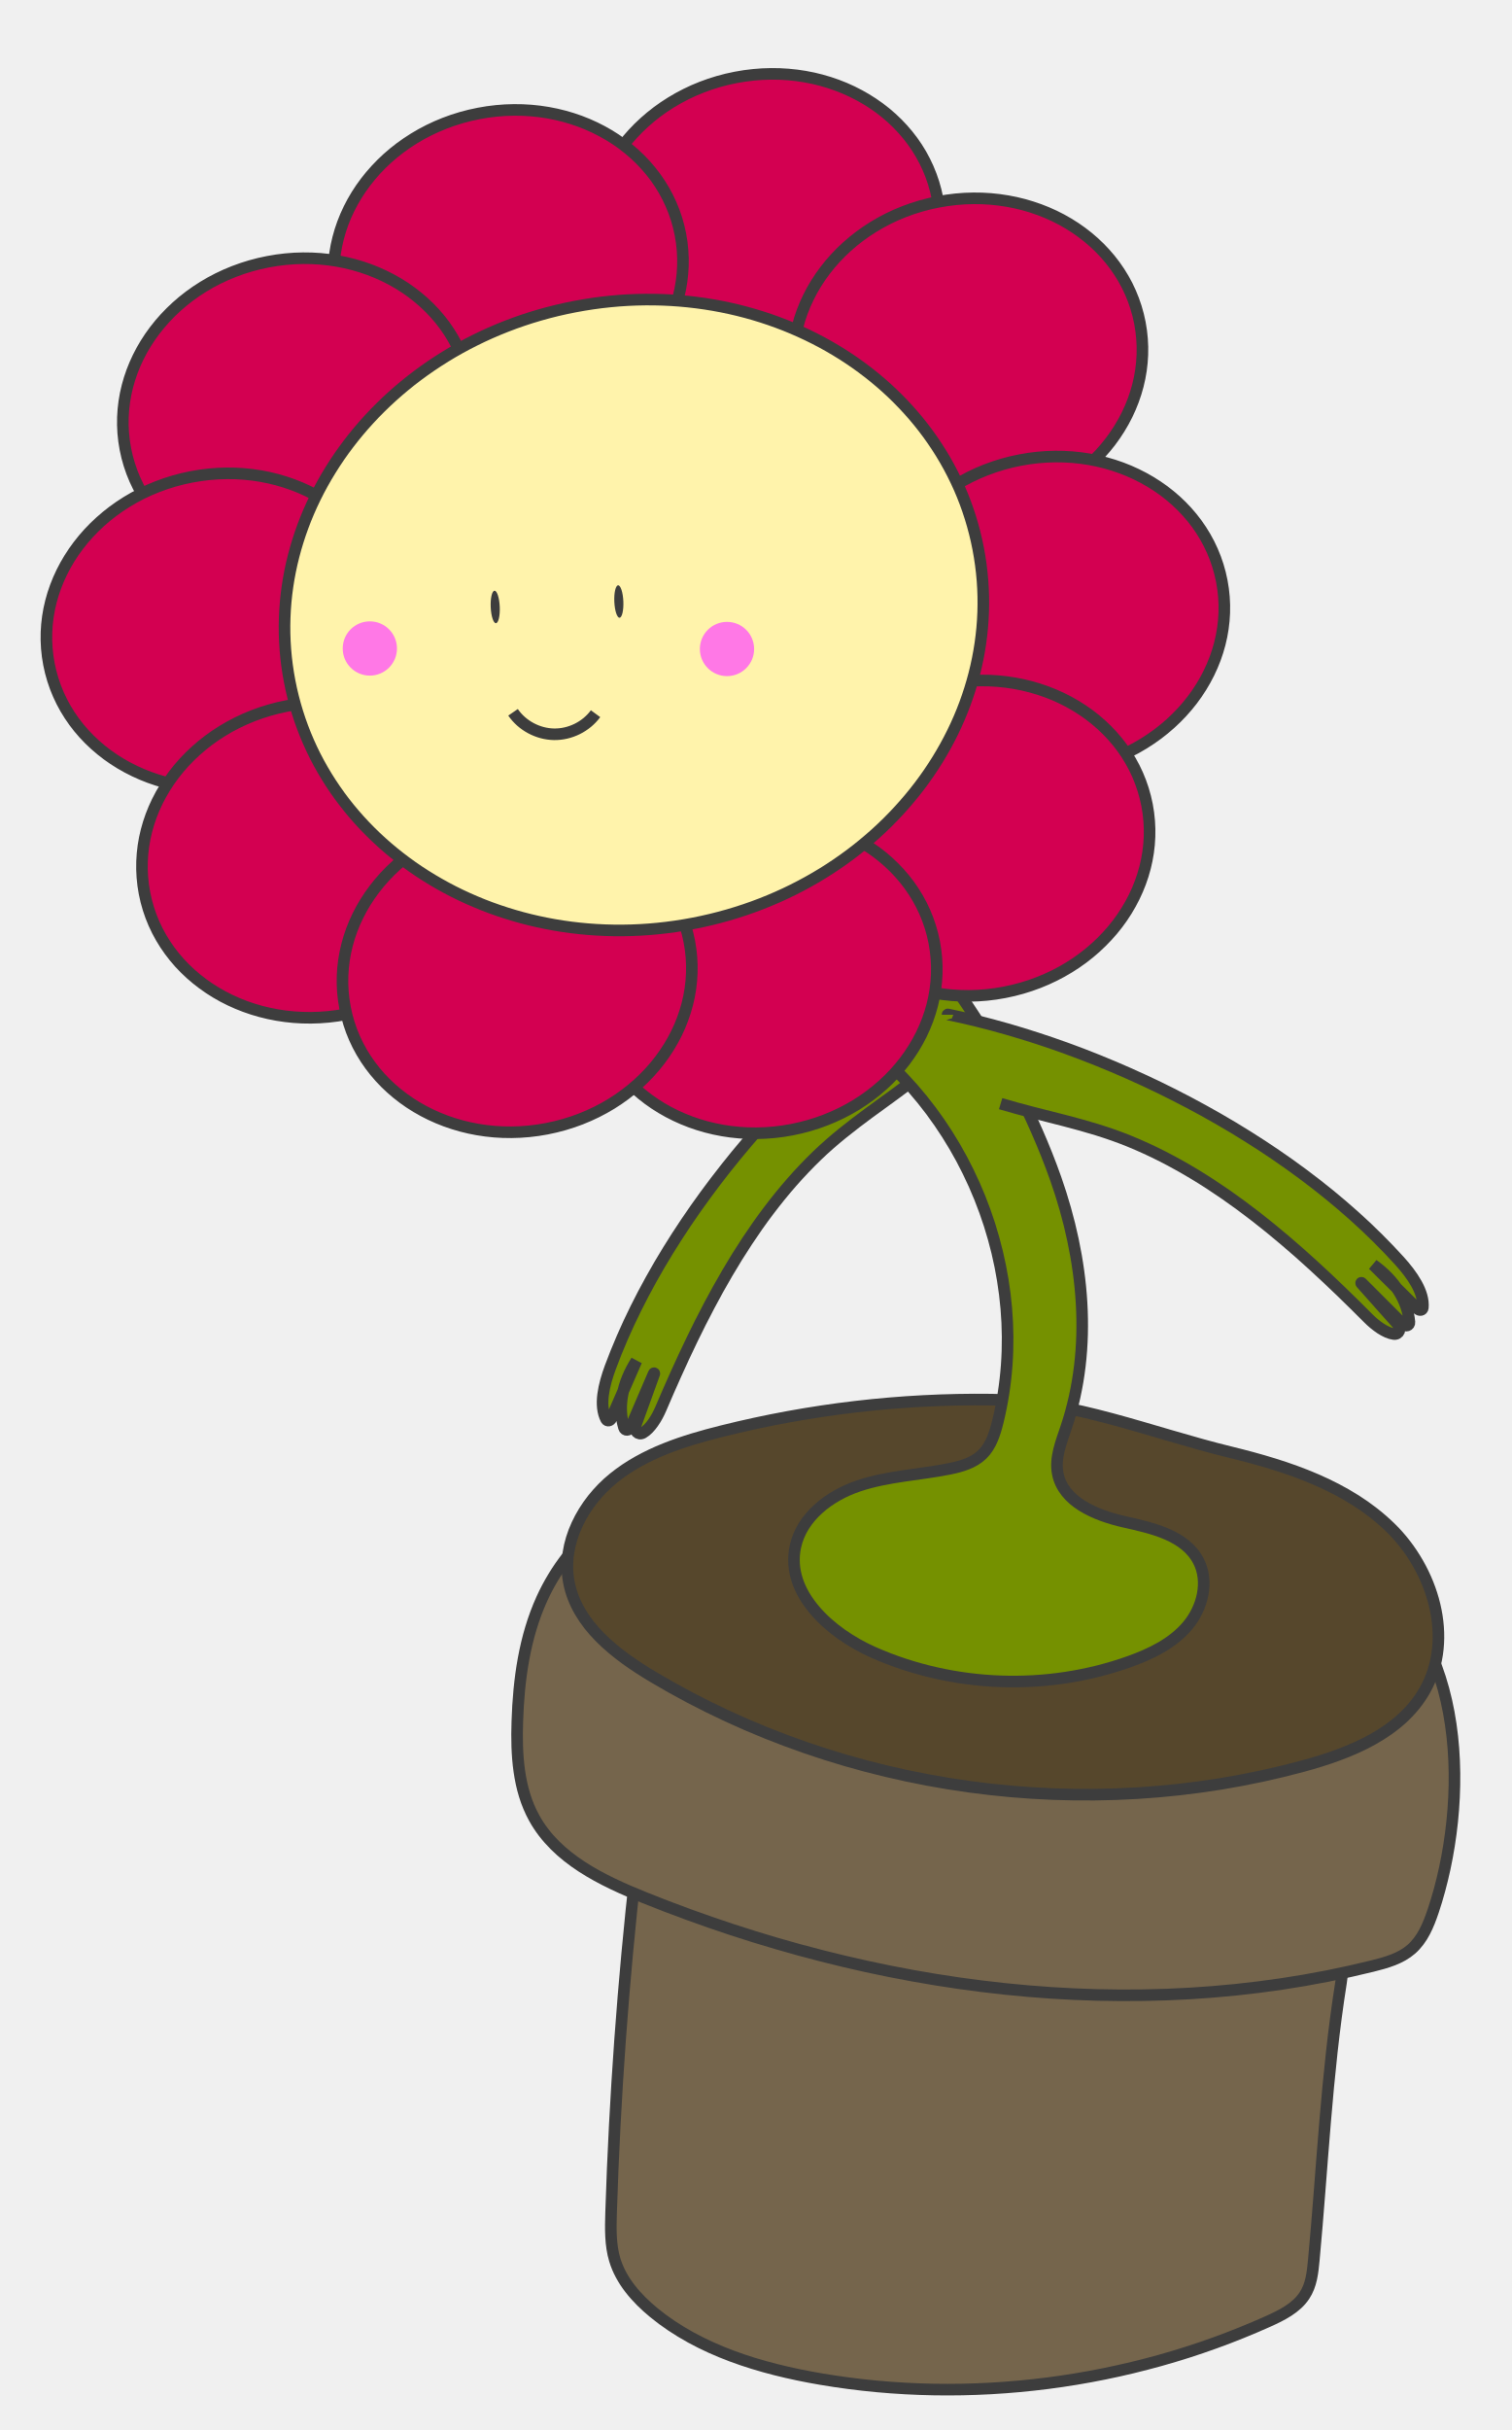
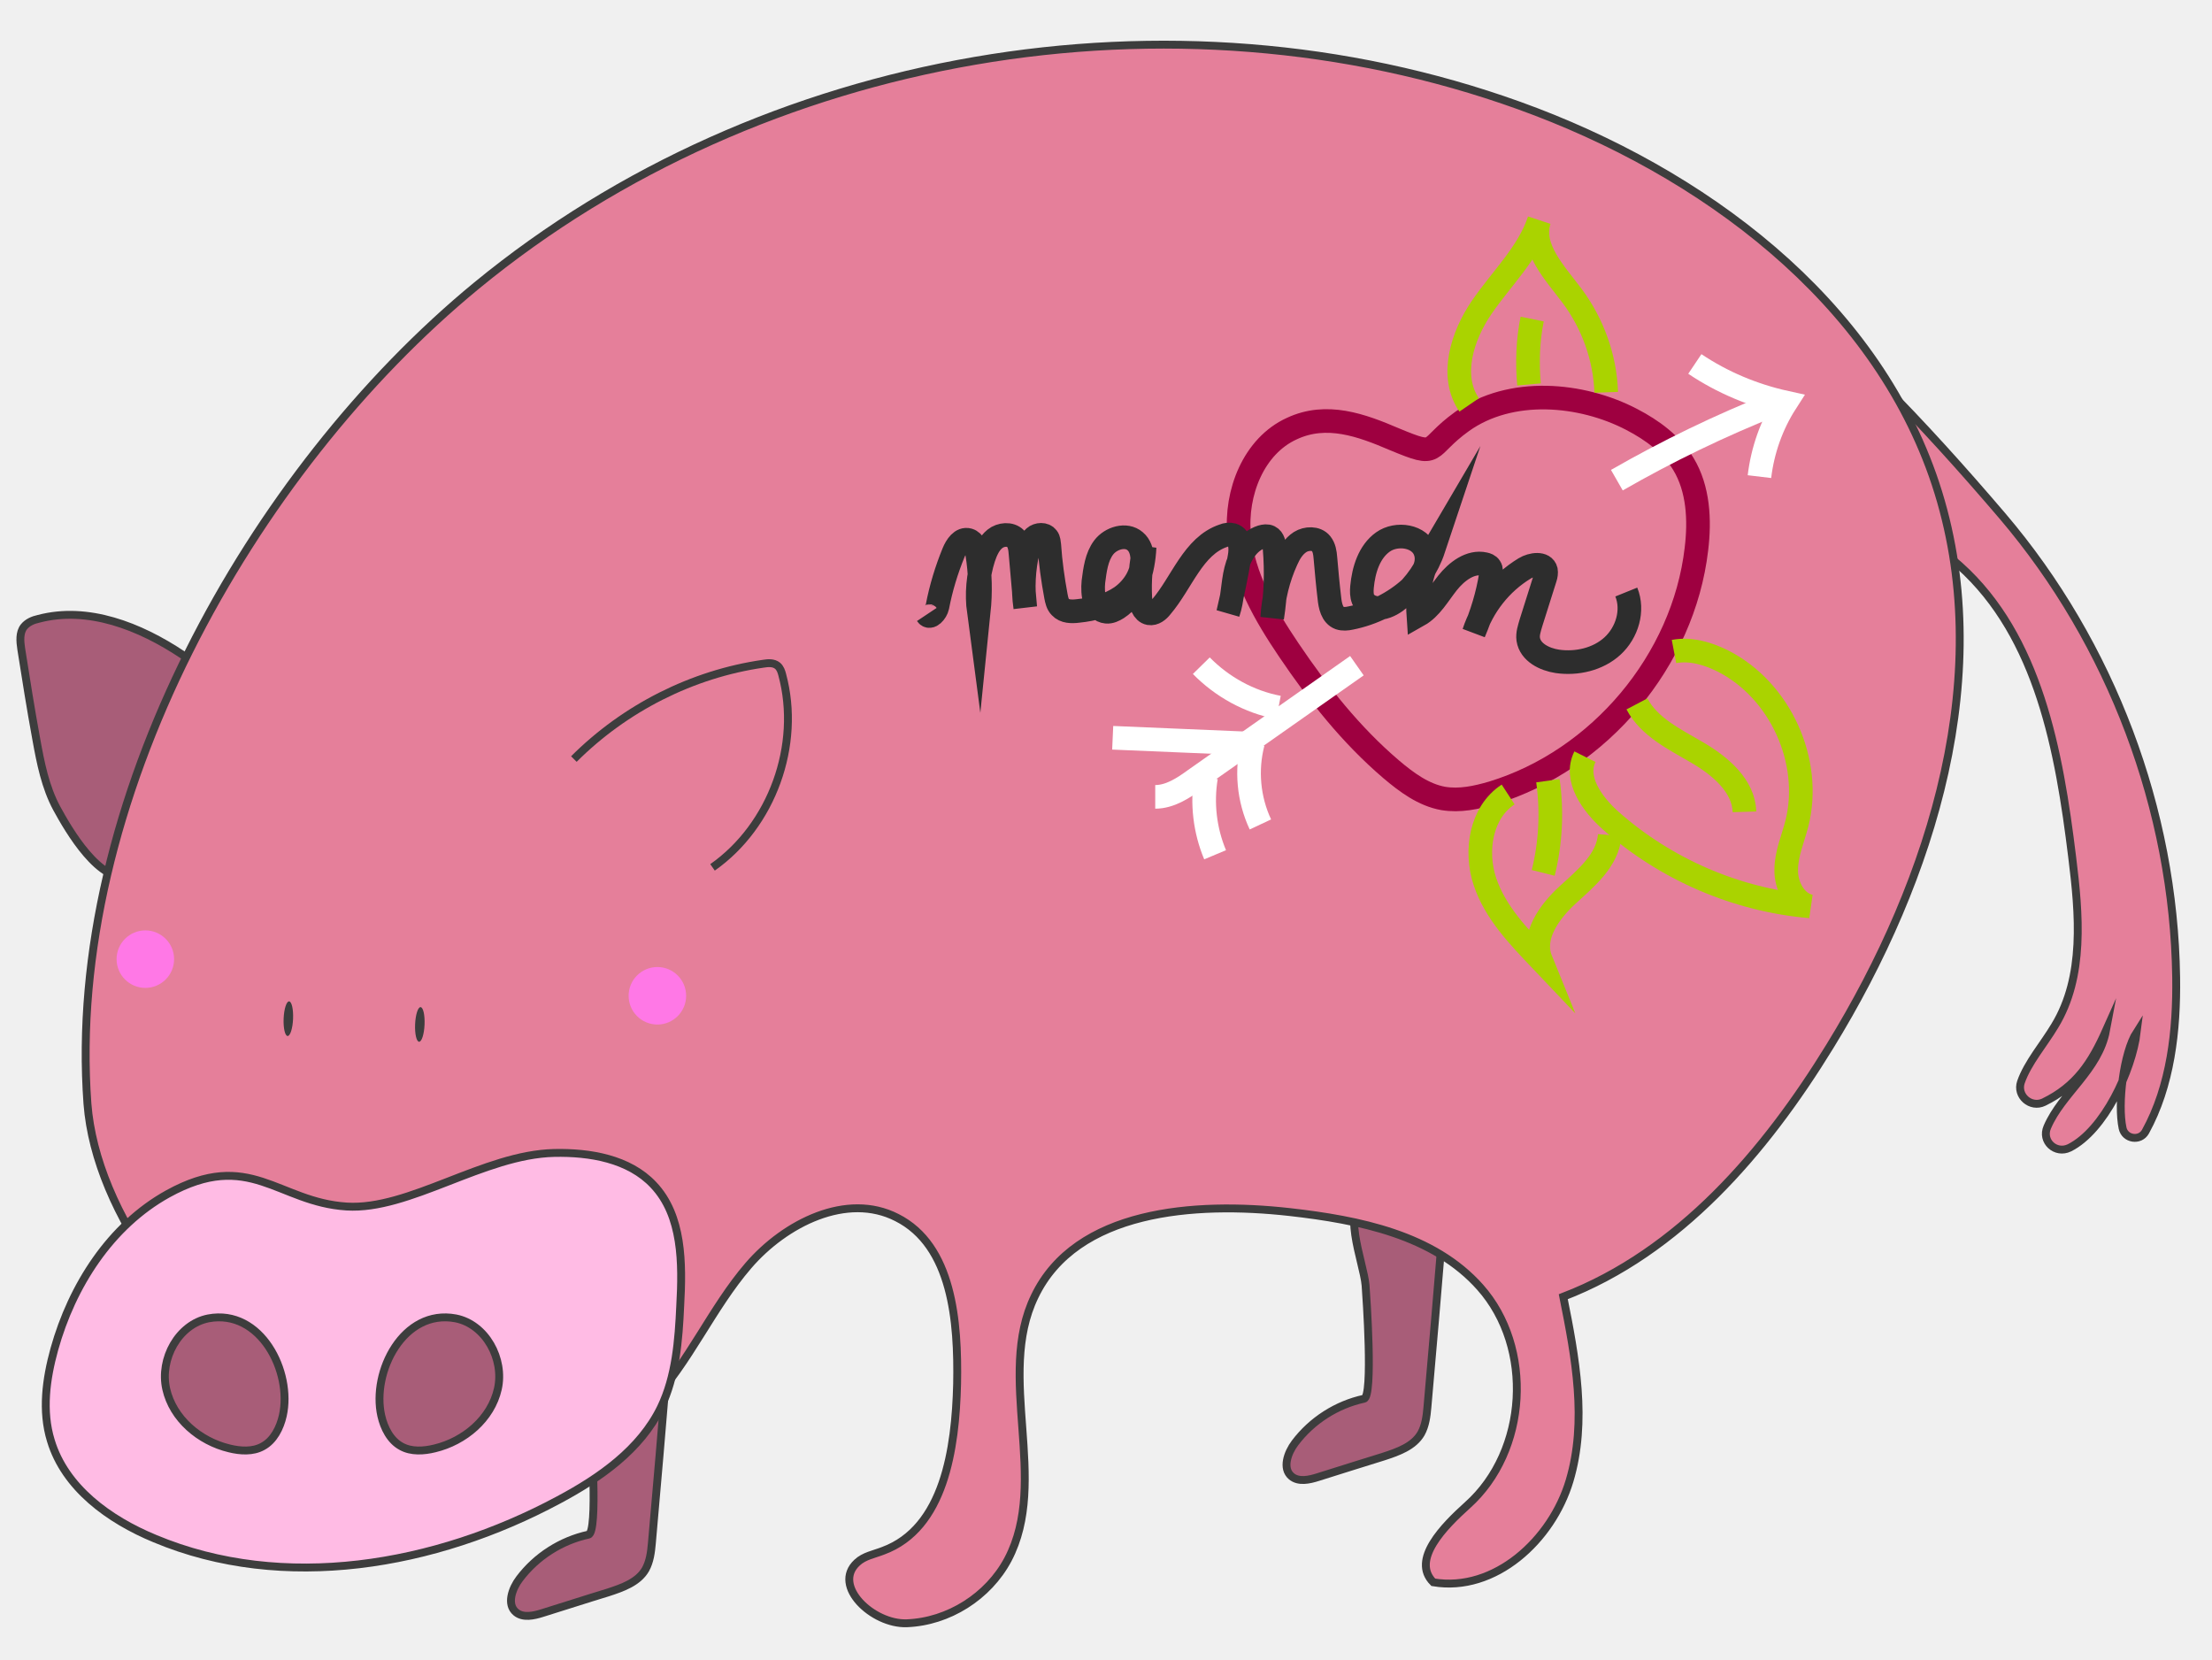
- <svg xmlns="http://www.w3.org/2000/svg" version="1.1" id="Calque_1" x="0px" y="0px" viewBox="0 0 260.8 419.2" style="enable-background:new 0 0 260.8 419.2;" xml:space="preserve">
+ <svg xmlns="http://www.w3.org/2000/svg" version="1.1" id="Calque_1" x="0px" y="0px" viewBox="0 0 561.6 421.2" style="enable-background:new 0 0 561.6 421.2;" xml:space="preserve">
  <style type="text/css">
- 	.st0{fill:#75654C;stroke:#3D3D3D;stroke-width:2;stroke-miterlimit:10;}
- 	.st1{fill:#56472C;stroke:#3D3D3D;stroke-width:2;stroke-miterlimit:10;}
- 	.st2{fill:#759100;stroke:#3D3D3D;stroke-width:2;stroke-miterlimit:10;}
- 	.st3{fill:#D30051;stroke:#3D3D3D;stroke-width:2;stroke-miterlimit:10;}
- 	.st4{fill:#FFF3AB;stroke:#3D3D3D;stroke-width:2;stroke-miterlimit:10;}
- 	.st5{fill:#3D3D3D;}
- 	.st6{fill:none;stroke:#3D3D3D;stroke-width:2;stroke-miterlimit:10;}
- 	.st7{fill:#FF78E6;}
+ 	.st0{fill:#A85D78;stroke:#3D3D3D;stroke-width:2;stroke-miterlimit:10;}
+ 	.st1{fill:#E57F9A;stroke:#3D3D3D;stroke-width:2;stroke-miterlimit:10;}
+ 	.st2{fill:#FFBBE4;stroke:#3D3D3D;stroke-width:2;stroke-miterlimit:10;}
+ 	.st3{fill:none;stroke:#3D3D3D;stroke-width:2;stroke-miterlimit:10;}
+ 	.st4{fill:#3D3D3D;}
+ 	.st5{fill:#FF78E6;}
+ 	.st6{fill:none;stroke:#9E0040;stroke-width:6;stroke-miterlimit:10;}
+ 	.st7{fill:none;stroke:#FFFFFF;stroke-width:6;stroke-miterlimit:10;}
+ 	.st8{fill:none;stroke:#AAD300;stroke-width:6;stroke-miterlimit:10;}
+ 	.st9{fill:none;stroke:#2D2D2D;stroke-width:6;stroke-miterlimit:10;}
</style>
  <g>
-     <path class="st0" d="M226.71,389.9c-0.2,2.11-0.42,4.31-1.63,6.13c-1.41,2.13-3.91,3.38-6.32,4.46   c-24,10.76-51.45,14.29-77.13,9.92c-10.46-1.78-20.93-4.99-28.82-11.47c-2.99-2.46-5.63-5.47-6.72-9.08   c-0.79-2.62-0.72-5.42-0.64-8.18c0.63-19.86,2.07-39.73,4.31-59.55c0.09-0.83,0.22-1.71,0.81-2.35c1.02-1.11,2.85-0.94,4.36-0.67   c30.24,5.26,61.44,6.48,92.35,3.61c16.29-1.51,26.63,3.38,24.12,19.34C228.89,357.87,228.19,374.01,226.71,389.9z" />
-     <path class="st0" d="M247.31,329.66c-0.82,2.44-1.84,4.92-3.78,6.61c-1.85,1.61-4.31,2.3-6.69,2.89   c-41.48,10.27-85.92,4.17-125.57-11.77c-7.44-2.99-15.24-6.76-19.1-13.78c-2.75-4.99-3.09-10.93-2.9-16.63   c0.23-7.24,1.24-14.58,4.24-21.18c4.69-10.32,14.34-18.26,25.37-20.86c5.84-1.38,11.92-1.32,17.92-1.13   c26.48,0.87,52.87,4.36,78.66,10.42c6.54,1.54,13.14,3.27,18.96,6.64C253.5,281.93,253.5,311.18,247.31,329.66z" />
-     <path class="st1" d="M212.29,250.51c10.01,2.44,20.24,5.82,27.62,13s11.03,19.13,5.95,28.09c-4.18,7.38-12.84,10.85-21.02,13.07   c-37.41,10.15-78.85,4.46-112.15-15.39c-6.46-3.85-13.13-8.96-14.53-16.35c-1.27-6.73,2.42-13.66,7.74-17.96   c5.33-4.3,12.06-6.43,18.7-8.09c15.18-3.8,30.84-5.62,46.48-5.43C185.39,241.63,198.42,247.13,212.29,250.51z" />
-     <path class="st2" d="M159.21,185.11c-6.07,4.83-12.5,8.74-18.21,14.24c-12.1,11.67-20.16,27.7-26.97,43.67   c-0.68,1.59-1.81,3.44-3.08,4.16c-0.82,0.47-1.6-0.36-1.25-1.33c1.07-2.96,2.14-5.92,3.21-8.88c0.03-0.08-0.07-0.11-0.1-0.04   l-3.98,9.27c-0.26,0.61-0.99,0.65-1.16,0.07c-1.1-3.65-0.28-7.72,2.15-11.51l-4.33,9.93c-0.19,0.43-0.69,0.52-0.89,0.16   c-1.26-2.4-0.38-6,0.72-8.97c10.12-27.31,34.01-53.54,56.63-68.43c0.03-0.02,0.07,0,0.07,0.03" />
-     <path class="st2" d="M182.18,203.35c4.84,13.75,6.44,29.07,1.8,42.88c-0.87,2.59-1.97,5.27-1.46,7.95   c0.93,4.92,6.56,7.23,11.45,8.34c4.89,1.1,10.53,2.33,12.84,6.78c1.84,3.55,0.7,8.09-1.88,11.15c-2.58,3.06-6.32,4.87-10.09,6.21   c-14.19,5.07-30.32,4.49-44.11-1.6c-7.49-3.31-15.17-10.19-13.49-18.2c1.09-5.2,5.93-8.86,10.96-10.54   c5.03-1.69,10.43-1.88,15.63-2.93c2.04-0.41,4.15-1.01,5.65-2.46c1.53-1.48,2.2-3.62,2.71-5.69c6.27-25.57-5.38-54.52-27.62-68.63   c2.13-4.03,6.82-9.44,11.55-10.44c6.37-1.34,6.01,0.28,9.71,5.65C172.49,181.49,178.28,192.29,182.18,203.35z" />
-     <g>
-       <ellipse transform="matrix(0.982 -0.1888 0.1888 0.982 -5.1665 25.6507)" class="st3" cx="132.07" cy="39.95" rx="30.25" ry="27.08" />
-       <ellipse transform="matrix(0.982 -0.1888 0.1888 0.982 -7.1386 17.3872)" class="st3" cx="87.71" cy="46.17" rx="30.25" ry="27.08" />
-       <ellipse transform="matrix(0.982 -0.1888 0.1888 0.982 -8.5929 32.631)" class="st3" cx="167" cy="61.42" rx="30.25" ry="27.08" />
-       <ellipse transform="matrix(0.982 -0.1888 0.1888 0.982 -16.7481 36.0986)" class="st3" cx="181.13" cy="105.97" rx="30.25" ry="27.08" />
-       <ellipse transform="matrix(0.982 -0.1888 0.1888 0.982 -24.2718 34.3583)" class="st3" cx="168.23" cy="144.6" rx="30.25" ry="27.08" />
-       <ellipse transform="matrix(0.982 -0.1888 0.1888 0.982 -29.4072 27.8519)" class="st3" cx="131.51" cy="168.3" rx="30.25" ry="27.08" />
-       <ellipse transform="matrix(0.982 -0.1888 0.1888 0.982 -12.6222 10.9828)" class="st3" cx="51.34" cy="71.75" rx="30.25" ry="27.08" />
-       <ellipse transform="matrix(0.982 -0.1888 0.1888 0.982 -19.8636 9.1598)" class="st3" cx="38.15" cy="108.86" rx="30.25" ry="27.08" />
-       <ellipse transform="matrix(0.982 -0.1888 0.1888 0.982 -27.028 12.9831)" class="st3" cx="54.64" cy="148.38" rx="30.25" ry="27.08" />
-       <ellipse transform="matrix(0.982 -0.1888 0.1888 0.982 -30.1336 19.8694)" class="st3" cx="89.24" cy="168.13" rx="30.25" ry="27.08" />
-     </g>
-     <ellipse transform="matrix(0.982 -0.1888 0.1888 0.982 -18.0619 22.5578)" class="st4" cx="109.39" cy="106.1" rx="60.5" ry="54.17" />
-     <path class="st2" d="M172.67,190.39c7.43,2.24,14.85,3.48,22.19,6.47c15.57,6.35,29,18.25,41.24,30.55   c1.22,1.23,2.96,2.53,4.4,2.72c0.94,0.13,1.35-0.93,0.67-1.7c-2.09-2.35-4.18-4.7-6.28-7.05c-0.05-0.06,0.02-0.13,0.08-0.07   l7.13,7.13c0.47,0.47,1.16,0.24,1.11-0.36c-0.33-3.79-2.6-7.28-6.27-9.9l7.7,7.62c0.33,0.33,0.84,0.23,0.88-0.18   c0.28-2.69-1.87-5.71-3.99-8.06c-19.52-21.61-51.44-37.11-77.97-42.56c-0.04-0.01-0.06,0.02-0.06,0.06" />
-     <ellipse transform="matrix(0.999 -0.044 0.044 0.999 -4.4636 4.8001)" class="st5" cx="106.79" cy="103.77" rx="0.78" ry="2.8" />
-     <ellipse transform="matrix(0.999 -0.044 0.044 0.999 -4.5256 3.8623)" class="st5" cx="85.46" cy="104.71" rx="0.78" ry="2.8" />
-     <path class="st6" d="M102.77,123.12c-1.64,2.23-4.4,3.6-7.18,3.55s-5.49-1.5-7.06-3.79" />
-     <circle class="st7" cx="125.45" cy="111.96" r="4.68" />
-     <circle class="st7" cx="63.82" cy="111.87" r="4.68" />
+     <path class="st0" d="M14.4,205.2c-2.9-5.4-4.1-11.5-5.2-17.6c-1.4-7.6-2.6-15.2-3.8-22.8c-0.3-2-0.5-4.2,0.7-5.7   c0.9-1.1,2.3-1.7,3.7-2c12.5-3.3,25.7,1.9,36.5,9.1c1.6,1.1,3.3,2.3,4.2,4.1c0.8,1.6,0.8,3.4,0.9,5.1c0.2,7.3,0.4,14.8-1.8,21.8   c-1.7,5.4-10.1,23.6-16.4,25.3C25.4,224.6,17.4,210.7,14.4,205.2z" />
+     <path class="st0" d="M149.4,389.6c-6.9,1.5-13.2,5.5-17.5,11.2c-1.9,2.5-3.3,6.5-0.9,8.5c1.8,1.5,4.5,0.9,6.7,0.2   c5.5-1.7,11-3.5,16.6-5.2c3.7-1.2,7.7-2.6,9.6-5.9c1.1-2,1.4-4.3,1.6-6.6c1.3-14.8,2.6-29.6,3.8-44.4c0.1-1.3,0.2-2.6-0.4-3.8   c-0.6-1.2-1.9-1.9-3.1-2.5c-4.7-2.5-10.1-4.8-15.1-3.2c-7.7,2.4-1.4,16.9-0.9,22.9C150.1,363.5,151.9,389.1,149.4,389.6z" />
+     <path class="st0" d="M346.3,355.1c-6.9,1.5-13.2,5.5-17.5,11.2c-1.9,2.5-3.3,6.5-0.9,8.5c1.8,1.5,4.5,0.9,6.7,0.2   c5.5-1.7,11-3.5,16.6-5.2c3.7-1.2,7.7-2.6,9.6-5.9c1.1-2,1.4-4.3,1.6-6.6c1.3-14.8,2.6-29.6,3.8-44.4c0.1-1.3,0.2-2.6-0.4-3.8   c-0.6-1.2-1.9-1.9-3.1-2.5c-4.7-2.5-10.1-4.8-15.1-3.2c-7.7,2.4-1.4,16.9-0.9,22.9C346.9,329,348.7,354.6,346.3,355.1z" />
+     <path class="st1" d="M508.4,131c27.6,32.4,43.5,74.6,44.1,117.1c0.2,13.5-1.4,27.6-7.8,39.2c-1.4,2.5-5.2,1.9-5.8-0.9   c-1.3-6.1,0.2-19.1,3.6-24.4c-1.2,9.8-8.3,25-17.1,29.4c-3.5,1.7-7.2-1.7-5.6-5.3c3.7-8.6,13-14.4,14.9-24.5   c-3.7,8.3-7.6,14.2-15.8,18.2c-3.3,1.6-7-1.6-5.8-5.1c1.7-4.9,5.8-9.6,8.6-14.3c7.6-12.5,6.2-28.3,4.4-42.8   c-3.3-26.9-8.5-56-28.6-74c-4.4-3.9-9.4-7.2-12.8-12c-4.7-6.5-11.7-27.9-7.5-34.7C487.9,107.6,498.5,119.4,508.4,131z" />
+     <path class="st1" d="M121,72.5c72.4-59.5,176.6-77.4,264.7-45.7c46.4,16.7,90.2,49.2,105.7,96c15.7,47.5-0.6,100.2-26.8,142.8   c-16.5,26.9-38.3,52.3-67.7,63.6c3.1,15.4,6.1,31.6,1.6,46.7c-4.5,15.1-19,28.4-34.6,25.8c-5.7-5.7,2.7-14.2,8.7-19.6   c15.3-13.7,16.8-40,3.2-55.3c-11.8-13.3-30.7-17.1-48.4-19.1c-24.2-2.7-54.2-0.5-64.7,21.4c-9.9,20.4,3.8,46.7-6.8,66.8   c-5,9.4-15.1,15.8-25.7,16.2c-8.6,0.3-19-9.5-12.6-15.4c1.8-1.7,4.3-2.1,6.6-3c15.5-5.7,18.4-25.9,18.8-42.4   c0.3-15.8-1.2-35.1-15.3-42.2c-12.7-6.5-28.4,1.4-37.7,12.2c-9.3,10.8-15,24.5-24.8,34.9c-47.6,50.5-138.7-20.1-143-76   C16.6,203.8,63.6,119.7,121,72.5z" />
+     <path class="st2" d="M42.6,303.1c-14.6,8.1-24.3,23.3-28.8,39.4c-2.1,7.6-3.2,15.7-0.9,23.2c3.6,12,14.8,20.1,26.4,24.9   c32.7,13.7,71.2,7,102.5-9.8c10.5-5.6,20.8-12.8,26-23.5c3.8-7.9,4.5-17,4.9-25.8c0.6-10.8,0.6-22.9-6.8-30.7   c-6.2-6.6-16.1-8.3-25.2-8.1c-17.9,0.4-36.8,14.6-52.7,13.6C70.5,305.2,63.4,291.6,42.6,303.1z" />
+     <path class="st0" d="M52.9,334.7c-7.6,1.5-12.4,10.3-10.7,17.9c1.7,7.6,8.5,13.3,16,15.1c2.8,0.7,6,0.9,8.5-0.5   c2.8-1.5,4.4-4.7,5.1-7.8C74.3,348.3,66.2,332.2,52.9,334.7z" />
+     <path class="st0" d="M115.7,334.7c7.6,1.5,12.4,10.3,10.7,17.9c-1.7,7.6-8.5,13.3-16,15.1c-2.8,0.7-6,0.9-8.5-0.5   c-2.8-1.5-4.4-4.7-5.1-7.8C94.3,348.3,102.4,332.2,115.7,334.7z" />
+     <path class="st3" d="M145.7,192.7c12.9-12.9,30-21.6,48.1-24.2c1.2-0.2,2.6-0.3,3.6,0.5c0.7,0.6,1,1.5,1.2,2.3   c4.8,17.8-2.6,38.3-17.7,48.9" />
+     <ellipse transform="matrix(4.310157e-02 -0.9991 0.9991 4.310157e-02 -188.3135 320.601)" class="st4" cx="73.2" cy="258.6" rx="4.4" ry="1.2" />
+     <ellipse transform="matrix(4.310157e-02 -0.9991 0.9991 4.310157e-02 -157.7711 355.3733)" class="st4" cx="106.6" cy="260" rx="4.4" ry="1.2" />
+     <circle class="st5" cx="166.9" cy="252.8" r="7.3" />
+     <circle class="st5" cx="36.9" cy="243.5" r="7.3" />
+     <path class="st6" d="M328,108.8c-9.7,4.4-14.4,16.3-13.4,27c1,10.7,6.6,20.3,12.6,29.2c7.5,11.1,15.8,21.6,26,30.3   c3.9,3.3,8.2,6.5,13.2,7.4c4.2,0.7,8.4-0.2,12.5-1.4c27.2-8.3,48.5-33.6,51.8-61.9c0.9-7.4,0.5-15.3-3.3-21.6   c-3-5-7.9-8.6-13.1-11.3c-12.8-6.7-30.8-8.3-43.1,0.5c-9.6,6.9-5.4,9.4-17.2,4.5C345.6,107.9,336.8,104.7,328,108.8z" />
+     <path class="st7" d="M293.3,202.3c3.7,0,7.1-2.2,10.1-4.4c13.7-9.6,27.4-19.3,41.1-28.9" />
+     <path class="st7" d="M410.5,121.9c12.9-7.4,26.3-13.9,40.2-19.4" />
+     <path class="st7" d="M282.5,187.3c11.1,0.5,22.1,0.9,33.2,1.4" />
+     <path class="st7" d="M430.3,92.4c7,4.7,14.9,8,23.1,9.8c-3.6,5.6-5.9,12.1-6.7,18.8" />
+     <path class="st7" d="M306.2,197.3c-1.1,6.6-0.3,13.5,2.3,19.7" />
+     <path class="st7" d="M305,169c5.3,5.4,12.2,9.2,19.6,10.6" />
+     <path class="st7" d="M318.1,188.6c-1.8,6.9-1.1,14.3,1.9,20.7" />
+     <path class="st8" d="M402.4,192.1c-2.8,5.6,1.8,12,6.5,16.2c14,12.4,32,20.2,50.7,21.8c-3.9-0.8-6.2-5.3-6.1-9.3   c0-4,1.7-7.8,2.7-11.7c4-15.8-4.2-33.9-18.8-41.3c-3.8-1.9-8.2-3.2-12.4-2.4" />
+     <path class="st8" d="M415.6,178.7c3.1,5.9,9.6,9,15.4,12.4s11.7,8.4,11.9,15" />
+     <path class="st8" d="M382.9,201.7c-6.9,4.5-8.5,14.3-5.9,22.1s8.5,13.9,14.2,19.9c-2.4-5.9,2.1-12.2,6.8-16.5   c4.7-4.3,10.2-8.8,10.7-15.2" />
+     <path class="st8" d="M373,102.8c-5-7.3-1.8-17.5,3.2-24.8s11.8-13.7,14.6-22.1c-2.3,7,4,13.4,8.4,19.3c5.2,7,8.3,15.6,8.6,24.4" />
+     <path class="st8" d="M393,198.2c1.1,7.8,0.7,15.8-1.2,23.4" />
+     <path class="st8" d="M388.2,97.6c-0.5-5.5-0.3-11.2,0.8-16.6" />
+     <path class="st9" d="M235.3,156c0.8,1.2,2.4-0.6,2.7-2c0.9-4.7,2.3-9.3,4.1-13.7c0.7-1.7,2-3.7,3.8-3.2c1.4,0.4,1.9,2.1,2.2,3.5   c0.8,4.9,0.9,9.8,0.4,14.7c-0.6-4.5-0.2-9.2,1.2-13.6c0.6-1.8,1.4-3.7,2.9-4.9c1.5-1.2,3.9-1.4,5.2-0.1c1,1,1.2,2.5,1.3,3.9   c0.4,4.5,0.8,9.1,1.2,13.6c-0.7-4.8-0.4-9.8,0.7-14.5c0.3-1.2,0.7-2.5,1.6-3.3s2.6-0.9,3.3,0.1c0.4,0.5,0.4,1.2,0.5,1.9   c0.3,4.4,0.9,8.7,1.7,13c0.2,1,0.4,2,1.1,2.7c1.1,1.2,2.9,1.2,4.5,1c3.9-0.4,7.8-1.4,11-3.6c3.2-2.3,5.5-6,5.3-9.9   c-0.1-1.6-0.6-3.2-1.8-4.2c-2.3-2-6.2-0.8-8,1.6s-2.2,5.6-2.6,8.7c-0.3,3.1,0.2,7.3,3.3,7.6c1,0.1,2-0.4,2.8-0.9   c4.9-3.2,6.6-9.6,6.9-15.5c-1,4.2-1.3,8.5-1.1,12.8c0.1,1.6,0.7,3.7,2.3,4c1.2,0.2,2.3-0.7,3-1.6c5.3-6.2,8.1-15.5,15.8-18.1   c0.7-0.3,1.6-0.4,2.3-0.2c2.1,0.6,2.2,3.5,1.8,5.6c-0.8,4.8-1.8,9.5-2.9,14.2c1.2-3.5,1.1-7.3,2-10.9c0.9-3.6,3-7.3,6.5-8.4   c0.7-0.2,1.4-0.3,2,0c1,0.5,1.2,1.8,1.3,2.9c0.5,5.9,0.3,11.8-0.6,17.6c0.3-5,1.5-10,3.6-14.6c0.8-1.8,1.8-3.5,3.5-4.6   c1.6-1,4.1-1.1,5.3,0.4c0.8,1,1,2.3,1.1,3.6c0.3,3.4,0.6,6.8,1,10.1c0.2,2.1,0.7,4.5,2.6,5.2c0.9,0.3,1.9,0.2,2.8,0   c5.6-1.1,11-3.8,15.2-7.6c2.6-2.4,4.9-5.9,3.8-9.2c-1.3-4.1-7.3-5-10.8-2.5s-4.9,7.1-5.3,11.4c-0.1,1.1-0.1,2.2,0.3,3.2   c0.8,1.6,2.8,2.4,4.6,2.1c1.8-0.3,3.4-1.3,4.8-2.5c3.9-3.3,6.9-7.7,8.5-12.5c-3,5.1-4.3,11.1-3.9,16.9c3.2-1.8,5.1-5.3,7.4-8.2   c2.3-2.9,5.8-5.6,9.4-4.8c0.5,0.1,1.1,0.3,1.4,0.8c0.4,0.6,0.3,1.3,0.2,2c-0.8,5-2.3,9.9-4.3,14.6c2.2-6.7,6.8-12.6,12.9-16.3   c1.8-1.1,4.9-1.5,5.4,0.5c0.1,0.6,0,1.3-0.2,1.9c-1.2,3.8-2.4,7.6-3.6,11.4c-0.4,1.4-0.9,2.8-0.7,4.2c0.5,3.3,4.1,5.1,7.4,5.6   c4.9,0.7,10.3-0.5,14-3.9c3.7-3.4,5.4-9,3.5-13.7" />
  </g>
</svg>
